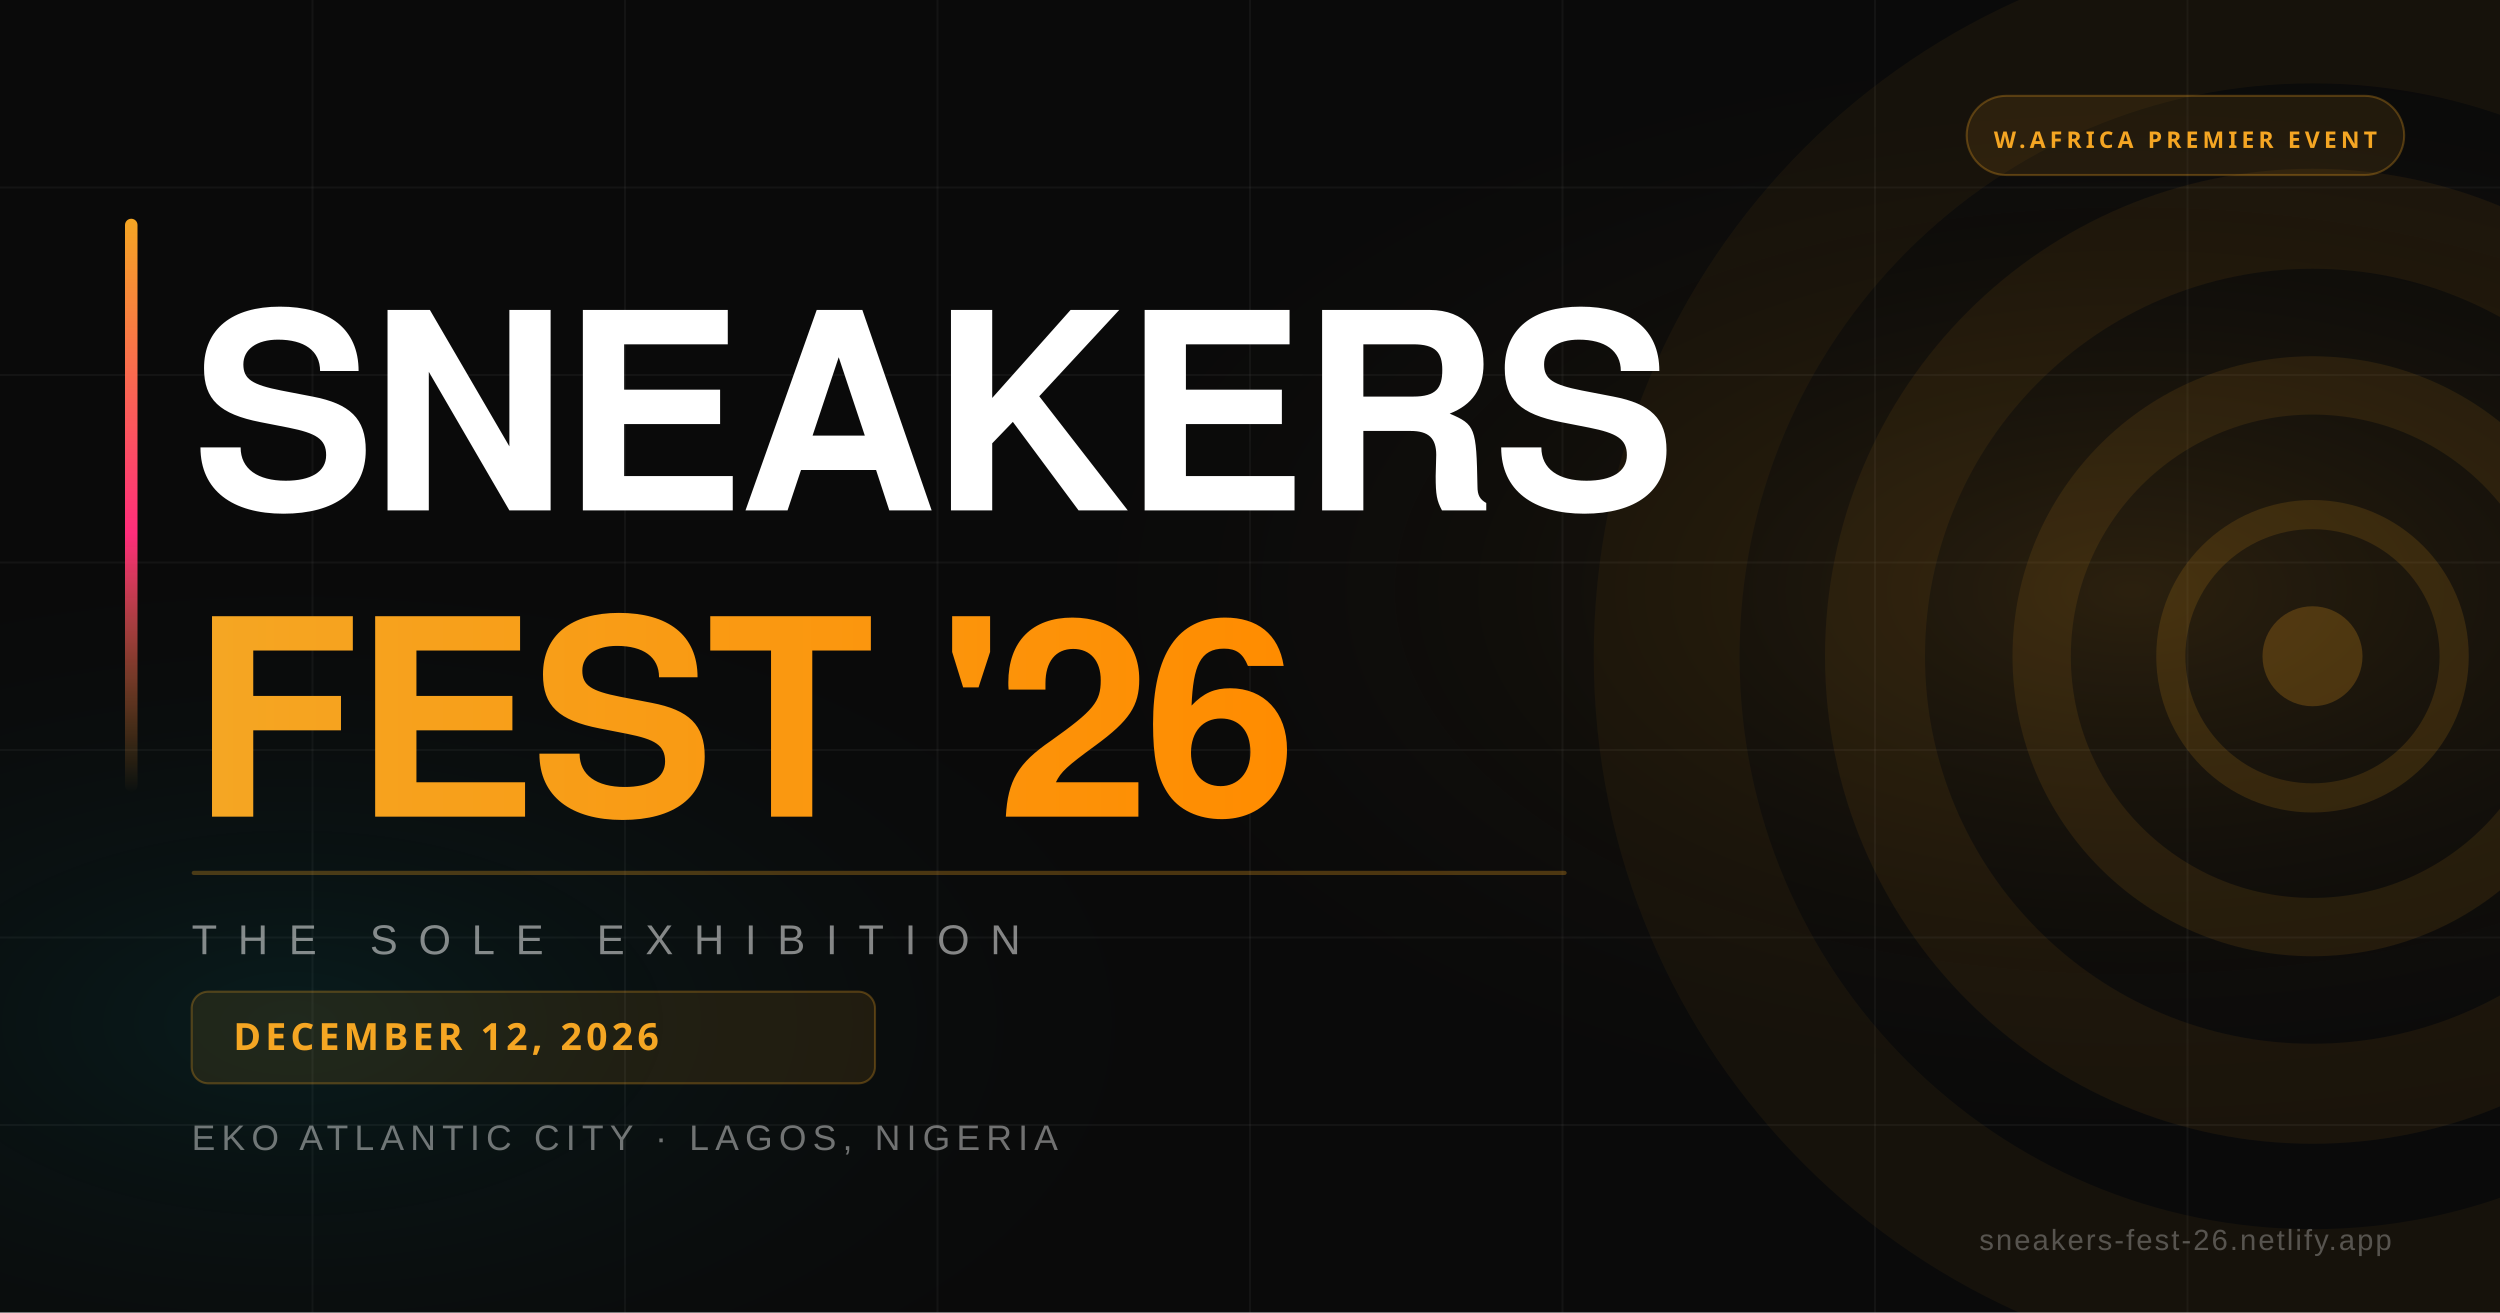
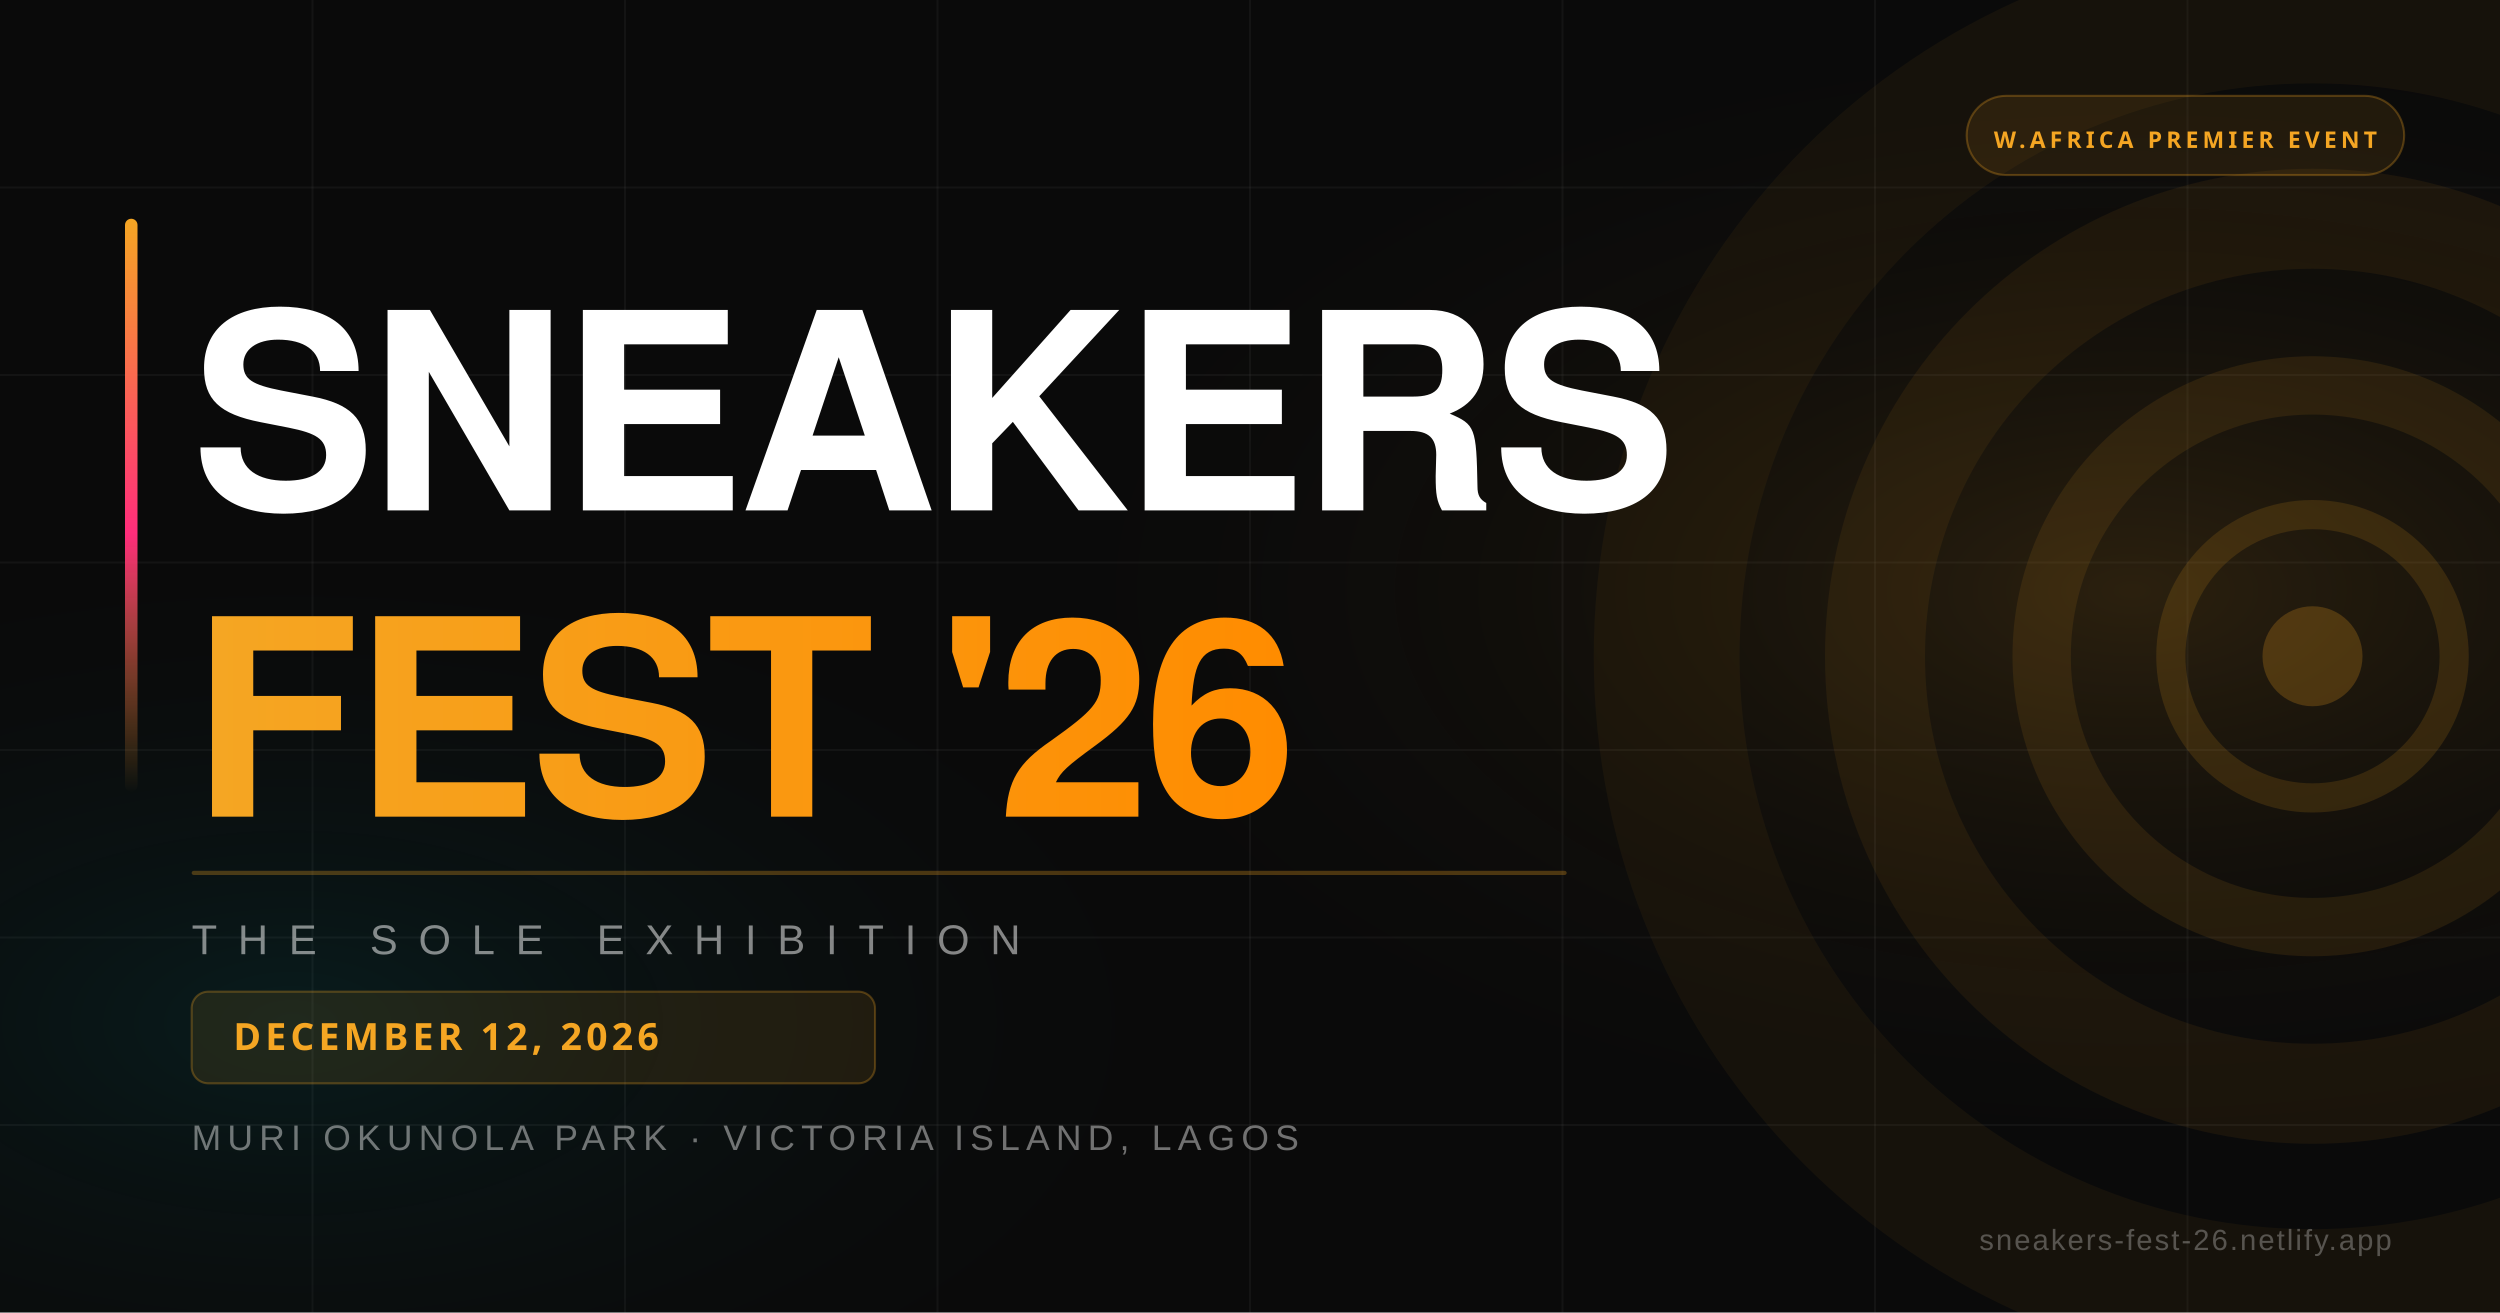
<svg xmlns="http://www.w3.org/2000/svg" width="1200" height="630" viewBox="0 0 1200 630">
  <defs>
    <radialGradient id="glow1" cx="85%" cy="45%" r="45%">
      <stop offset="0%" stop-color="#F5A623" stop-opacity="0.14" />
      <stop offset="100%" stop-color="#0A0A0A" stop-opacity="0" />
    </radialGradient>
    <radialGradient id="glow2" cx="12%" cy="78%" r="38%">
      <stop offset="0%" stop-color="#00F0FF" stop-opacity="0.08" />
      <stop offset="100%" stop-color="#0A0A0A" stop-opacity="0" />
    </radialGradient>
    <linearGradient id="accentBar" x1="0" y1="0" x2="0" y2="1">
      <stop offset="0%" stop-color="#F5A623" />
      <stop offset="55%" stop-color="#FF2D7B" />
      <stop offset="100%" stop-color="#F5A623" stop-opacity="0" />
    </linearGradient>
    <linearGradient id="festGrad" x1="0" y1="0" x2="1" y2="0">
      <stop offset="0%" stop-color="#F5A623" />
      <stop offset="100%" stop-color="#FF8C00" />
    </linearGradient>
  </defs>
  <rect width="1200" height="630" fill="#0A0A0A" />
  <g stroke="#ffffff" stroke-opacity="0.04" stroke-width="1">
    <line x1="0" y1="90" x2="1200" y2="90" />
    <line x1="0" y1="180" x2="1200" y2="180" />
    <line x1="0" y1="270" x2="1200" y2="270" />
    <line x1="0" y1="360" x2="1200" y2="360" />
    <line x1="0" y1="450" x2="1200" y2="450" />
    <line x1="0" y1="540" x2="1200" y2="540" />
    <line x1="150" y1="0" x2="150" y2="630" />
    <line x1="300" y1="0" x2="300" y2="630" />
    <line x1="450" y1="0" x2="450" y2="630" />
    <line x1="600" y1="0" x2="600" y2="630" />
    <line x1="750" y1="0" x2="750" y2="630" />
    <line x1="900" y1="0" x2="900" y2="630" />
    <line x1="1050" y1="0" x2="1050" y2="630" />
  </g>
  <rect width="1200" height="630" fill="url(#glow1)" />
  <rect width="1200" height="630" fill="url(#glow2)" />
  <g transform="translate(1110,315)" fill="none">
    <circle r="310" stroke="#F5A623" stroke-opacity="0.05" stroke-width="70" />
    <circle r="210" stroke="#F5A623" stroke-opacity="0.07" stroke-width="48" />
    <circle r="130" stroke="#F5A623" stroke-opacity="0.10" stroke-width="28" />
    <circle r="68" stroke="#F5A623" stroke-opacity="0.14" stroke-width="14" />
    <circle r="24" fill="#F5A623" fill-opacity="0.22" />
  </g>
  <rect x="60" y="105" width="6" height="275" fill="url(#accentBar)" rx="3" />
  <text x="92" y="245" font-family="'Arial Black', Impact, 'Helvetica Neue', sans-serif" font-size="132" font-weight="900" fill="#FFFFFF" letter-spacing="-3">SNEAKERS</text>
  <text x="92" y="392" font-family="'Arial Black', Impact, 'Helvetica Neue', sans-serif" font-size="132" font-weight="900" fill="url(#festGrad)" letter-spacing="-3">FEST '26</text>
  <rect x="92" y="418" width="660" height="2" fill="#F5A623" fill-opacity="0.28" rx="1" />
  <text x="92" y="458" font-family="Arial, 'Helvetica Neue', sans-serif" font-size="20" fill="#FFFFFF" fill-opacity="0.50" letter-spacing="10">THE SOLE EXHIBITION</text>
  <rect x="92" y="476" width="328" height="44" fill="#F5A623" fill-opacity="0.10" rx="8" stroke="#F5A623" stroke-opacity="0.28" stroke-width="1" />
  <text x="112" y="504" font-family="'Arial Black', sans-serif" font-size="18" font-weight="900" fill="#F5A623" letter-spacing="2">DECEMBER 12, 2026</text>
-   <text x="92" y="552" font-family="Arial, sans-serif" font-size="17" fill="#FFFFFF" fill-opacity="0.42" letter-spacing="3">EKO ATLANTIC CITY · LAGOS, NIGERIA</text>
+   <text x="92" y="552" font-family="Arial, sans-serif" font-size="17" fill="#FFFFFF" fill-opacity="0.42" letter-spacing="3">MURI OKUNOLA PARK · VICTORIA ISLAND, LAGOS</text>
  <rect x="944" y="46" width="210" height="38" rx="19" fill="#F5A623" fill-opacity="0.10" stroke="#F5A623" stroke-opacity="0.28" stroke-width="1" />
  <text x="1049" y="71" font-family="'Arial Black', sans-serif" font-size="11" font-weight="900" fill="#F5A623" text-anchor="middle" letter-spacing="2">W.AFRICA PREMIER EVENT</text>
  <text x="1148" y="600" font-family="Arial, sans-serif" font-size="14" fill="#FFFFFF" fill-opacity="0.28" text-anchor="end" letter-spacing="1">sneakers-fest-26.netlify.app</text>
</svg>
